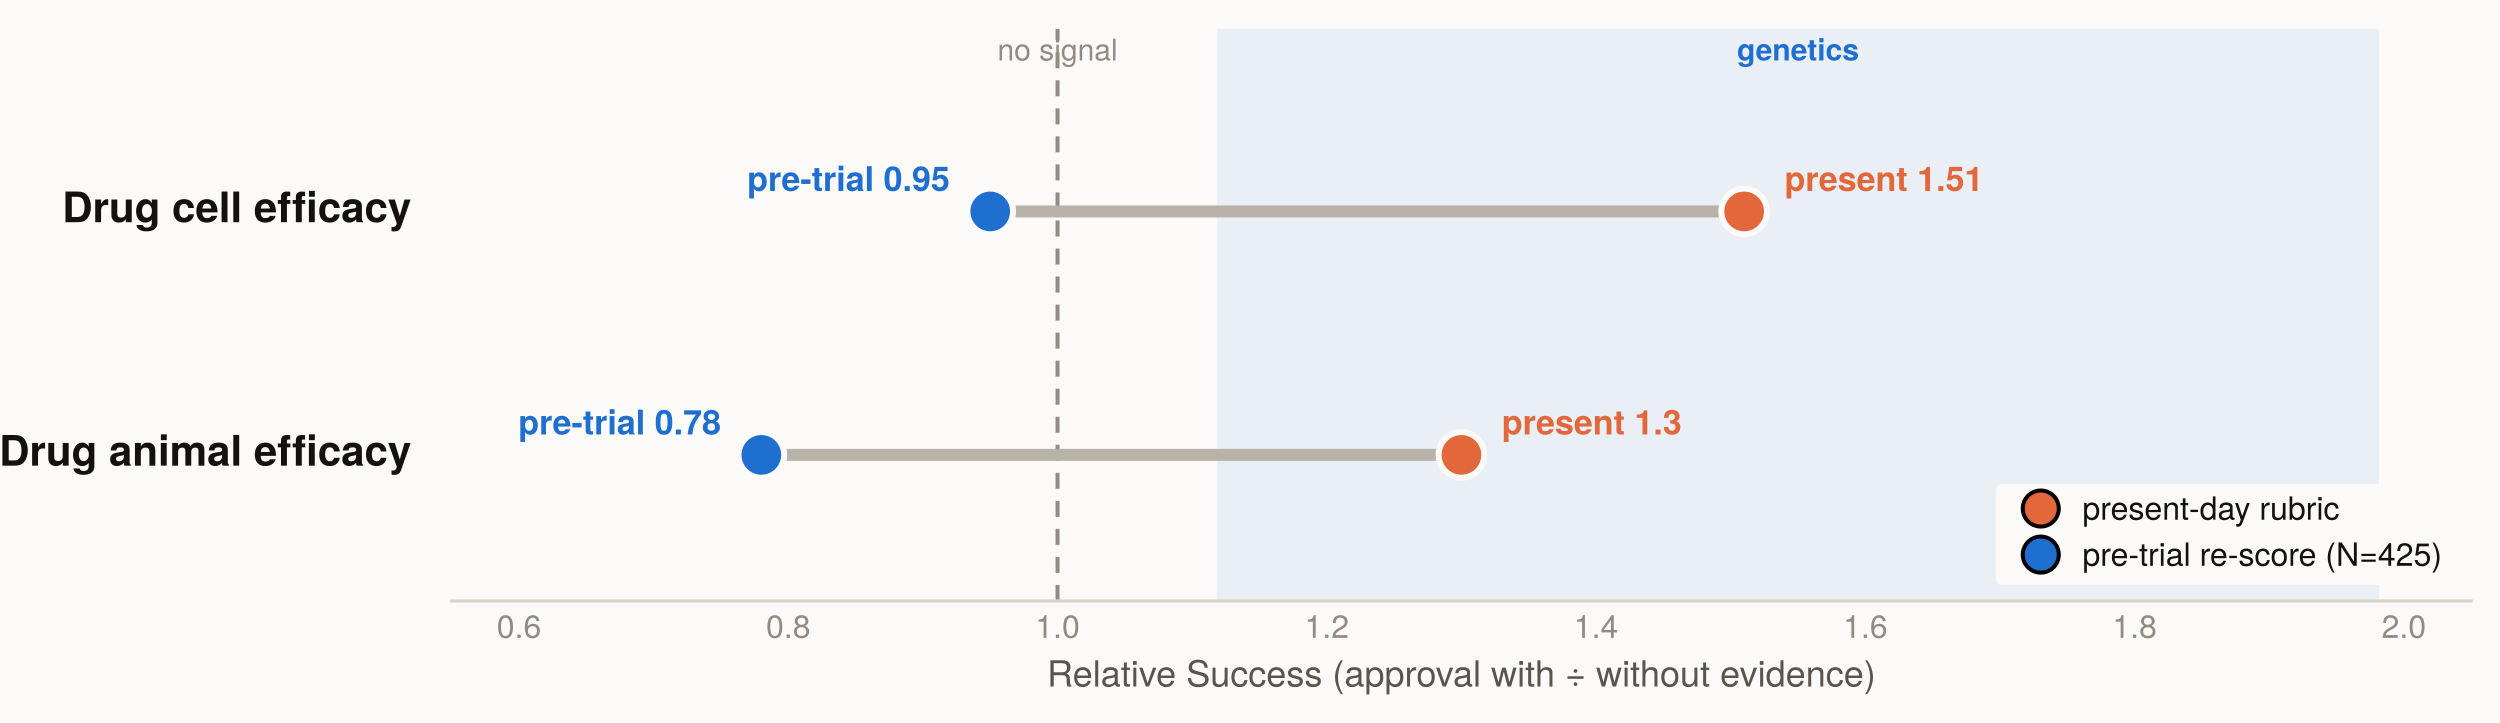
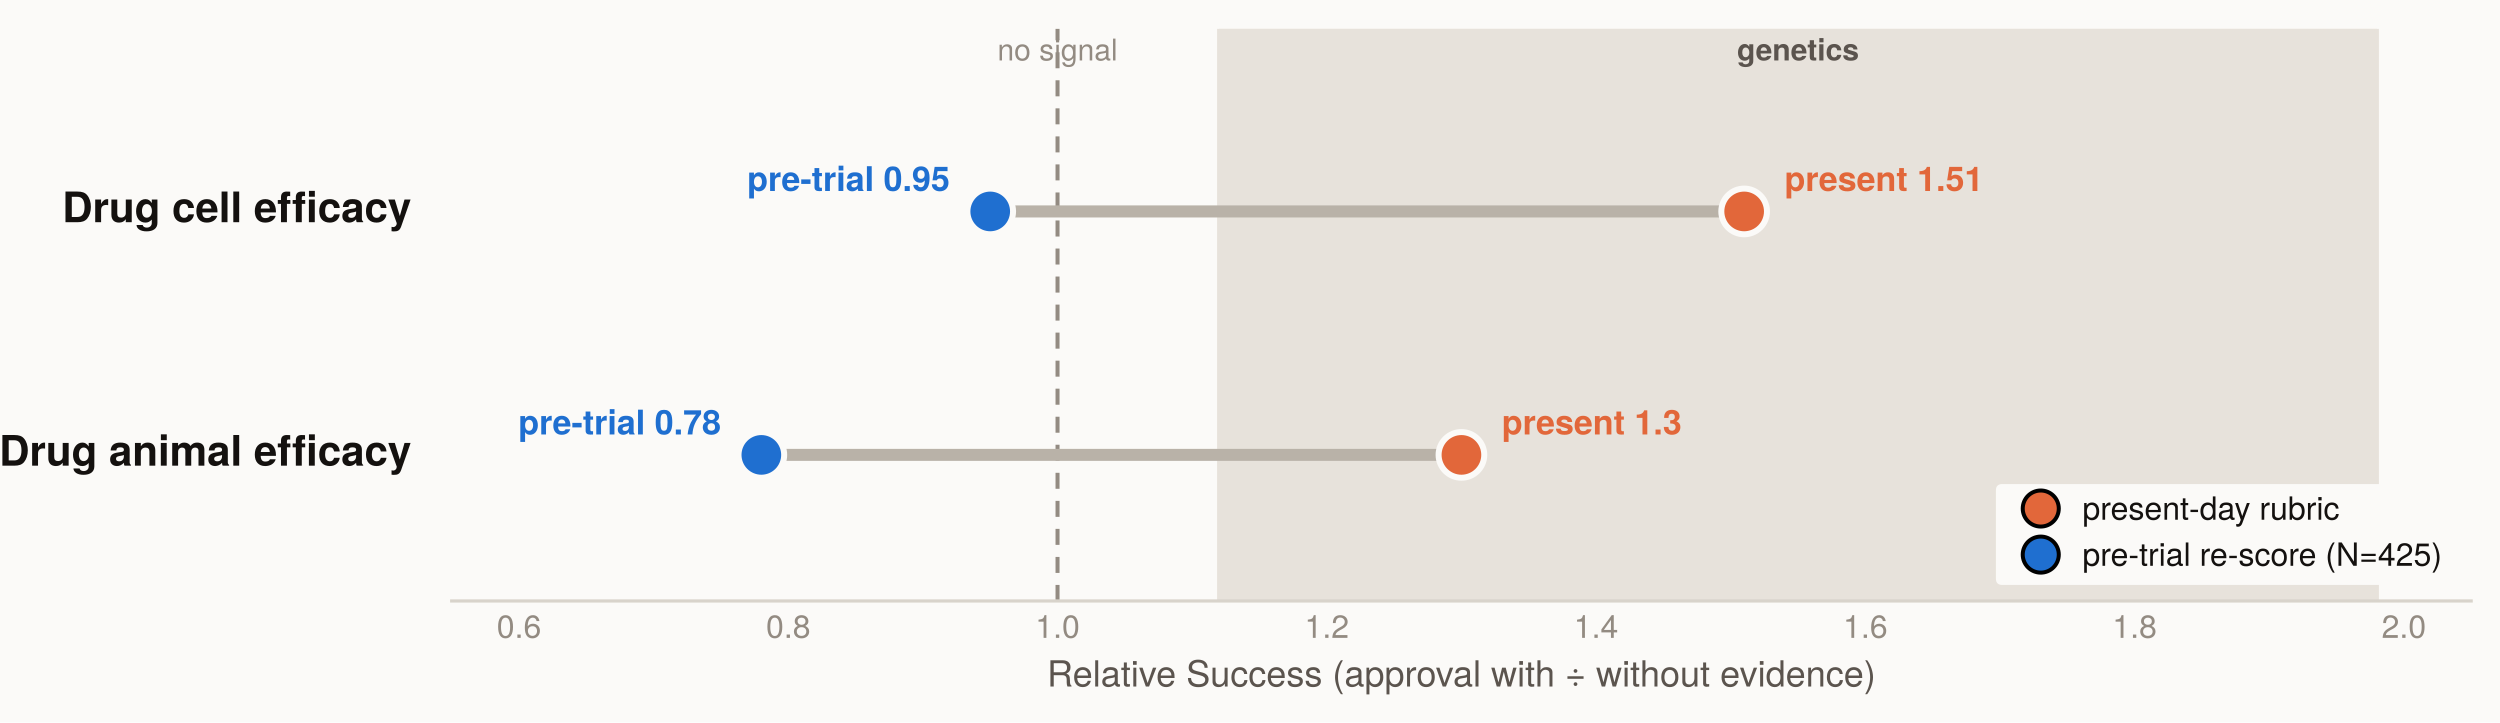
<svg xmlns="http://www.w3.org/2000/svg" xmlns:xlink="http://www.w3.org/1999/xlink" width="624.193pt" height="180.388pt" viewBox="0 0 624.193 180.388" version="1.1">
  <defs>
    <style type="text/css">*{stroke-linejoin: round; stroke-linecap: butt}</style>
  </defs>
  <g id="figure_1">
    <g id="patch_1">
      <path d="M 0 180.388  L 624.193 180.388  L 624.193 0  L 0 0  z " style="fill: #fbfaf8" />
    </g>
    <g id="axes_1">
      <g id="patch_2">
        <path d="M 112.777 150.048  L 616.993 150.048  L 616.993 7.2  L 112.777 7.2  z " style="fill: #fbfaf8" />
      </g>
      <g id="patch_3">
-         <path d="M 304.379 150.048  L 593.463 150.048  L 593.463 7.2  L 304.379 7.2  z " clip-path="url(#pd43092fb7e)" style="fill: #1f6fd0; opacity: 0.08; stroke: #1f6fd0; stroke-linejoin: miter" />
+         <path d="M 304.379 150.048  L 593.463 150.048  L 593.463 7.2  L 304.379 7.2  z " clip-path="url(#p7476b38c62)" style="fill: #e7e2db; stroke: #e7e2db; stroke-linejoin: miter" />
      </g>
      <g id="line2d_1">
-         <path d="M 264.042 150.048  L 264.042 7.2  " clip-path="url(#pd43092fb7e)" style="fill: none; stroke-dasharray: 4,3; stroke-dashoffset: 0; stroke: #938b82" />
+         <path d="M 264.042 150.048  L 264.042 7.2  " clip-path="url(#p7476b38c62)" style="fill: none; stroke-dasharray: 4,3; stroke-dashoffset: 0; stroke: #938b82" />
      </g>
      <g id="matplotlib.axis_1">
        <g id="xtick_1">
          <g id="line2d_2" />
          <g id="text_1">
            <text style="font-size: 8px; font-family: 'Helvetica Neue'; text-anchor: middle; fill: #938b82" x="129.584" y="159.261" transform="rotate(-0 129.5841 159.2605)">0.6</text>
          </g>
        </g>
        <g id="xtick_2">
          <g id="line2d_3" />
          <g id="text_2">
            <text style="font-size: 8px; font-family: 'Helvetica Neue'; text-anchor: middle; fill: #938b82" x="196.813" y="159.261" transform="rotate(-0 196.8129 159.2605)">0.8</text>
          </g>
        </g>
        <g id="xtick_3">
          <g id="line2d_4" />
          <g id="text_3">
            <text style="font-size: 8px; font-family: 'Helvetica Neue'; text-anchor: middle; fill: #938b82" x="264.042" y="159.261" transform="rotate(-0 264.0417 159.2605)">1.0</text>
          </g>
        </g>
        <g id="xtick_4">
          <g id="line2d_5" />
          <g id="text_4">
            <text style="font-size: 8px; font-family: 'Helvetica Neue'; text-anchor: middle; fill: #938b82" x="331.27" y="159.261" transform="rotate(-0 331.2705 159.2605)">1.2</text>
          </g>
        </g>
        <g id="xtick_5">
          <g id="line2d_6" />
          <g id="text_5">
            <text style="font-size: 8px; font-family: 'Helvetica Neue'; text-anchor: middle; fill: #938b82" x="398.499" y="159.261" transform="rotate(-0 398.4993 159.2605)">1.4</text>
          </g>
        </g>
        <g id="xtick_6">
          <g id="line2d_7" />
          <g id="text_6">
            <text style="font-size: 8px; font-family: 'Helvetica Neue'; text-anchor: middle; fill: #938b82" x="465.728" y="159.261" transform="rotate(-0 465.7281 159.2605)">1.6</text>
          </g>
        </g>
        <g id="xtick_7">
          <g id="line2d_8" />
          <g id="text_7">
            <text style="font-size: 8px; font-family: 'Helvetica Neue'; text-anchor: middle; fill: #938b82" x="532.957" y="159.261" transform="rotate(-0 532.9569 159.2605)">1.8</text>
          </g>
        </g>
        <g id="xtick_8">
          <g id="line2d_9" />
          <g id="text_8">
            <text style="font-size: 8px; font-family: 'Helvetica Neue'; text-anchor: middle; fill: #938b82" x="600.186" y="159.261" transform="rotate(-0 600.1857 159.2605)">2.0</text>
          </g>
        </g>
        <g id="text_9">
          <text style="font-size: 9px; font-family: 'Helvetica Neue'; text-anchor: middle; fill: #5b544e" x="364.885" y="171.415" transform="rotate(-0 364.8849 171.4152)">Relative Success (approval with ÷ without evidence)</text>
        </g>
      </g>
      <g id="matplotlib.axis_2" />
      <g id="line2d_10">
-         <path d="M 247.234 52.79  L 435.475 52.79  " clip-path="url(#pd43092fb7e)" style="fill: none; stroke: #b9b2a8; stroke-width: 3; stroke-linecap: round" />
+         <path d="M 247.234 52.79  L 435.475 52.79  " clip-path="url(#p7476b38c62)" style="fill: none; stroke: #b9b2a8; stroke-width: 3; stroke-linecap: round" />
      </g>
      <g id="line2d_11">
-         <path d="M 190.09 113.576  L 364.885 113.576  " clip-path="url(#pd43092fb7e)" style="fill: none; stroke: #b9b2a8; stroke-width: 3; stroke-linecap: round" />
+         <path d="M 190.09 113.576  L 364.885 113.576  " clip-path="url(#p7476b38c62)" style="fill: none; stroke: #b9b2a8; stroke-width: 3; stroke-linecap: round" />
      </g>
      <g id="patch_4">
        <path d="M 112.777 150.048  L 616.993 150.048  " style="fill: none; stroke: #d8d3cb; stroke-width: 0.8; stroke-linejoin: miter; stroke-linecap: square" />
      </g>
      <g id="PathCollection_1">
        <defs>
-           <path id="m62cc82b99b" d="M 0 5.701  C 1.512 5.701 2.962 5.1 4.031 4.031  C 5.1 2.962 5.701 1.512 5.701 0  C 5.701 -1.512 5.1 -2.962 4.031 -4.031  C 2.962 -5.1 1.512 -5.701 0 -5.701  C -1.512 -5.701 -2.962 -5.1 -4.031 -4.031  C -5.1 -2.962 -5.701 -1.512 -5.701 0  C -5.701 1.512 -5.1 2.962 -4.031 4.031  C -2.962 5.1 -1.512 5.701 0 5.701  z " style="stroke: #fbfaf8; stroke-width: 1.5" />
+           <path id="mef0484db6e" d="M 0 5.701  C 1.512 5.701 2.962 5.1 4.031 4.031  C 5.1 2.962 5.701 1.512 5.701 0  C 5.701 -1.512 5.1 -2.962 4.031 -4.031  C 2.962 -5.1 1.512 -5.701 0 -5.701  C -1.512 -5.701 -2.962 -5.1 -4.031 -4.031  C -5.1 -2.962 -5.701 -1.512 -5.701 0  C -5.701 1.512 -5.1 2.962 -4.031 4.031  C -2.962 5.1 -1.512 5.701 0 5.701  z " style="stroke: #fbfaf8; stroke-width: 1.5" />
        </defs>
-         <g clip-path="url(#pd43092fb7e)">
-           <use xlink:href="#m62cc82b99b" x="435.475" y="52.79" style="fill: #e2673a; stroke: #fbfaf8; stroke-width: 1.5" />
+         <g clip-path="url(#p7476b38c62)">
+           <use xlink:href="#mef0484db6e" x="435.475" y="52.79" style="fill: #e2673a; stroke: #fbfaf8; stroke-width: 1.5" />
        </g>
      </g>
      <g id="PathCollection_2">
        <defs>
-           <path id="m5b9c86ffb3" d="M 0 5.701  C 1.512 5.701 2.962 5.1 4.031 4.031  C 5.1 2.962 5.701 1.512 5.701 0  C 5.701 -1.512 5.1 -2.962 4.031 -4.031  C 2.962 -5.1 1.512 -5.701 0 -5.701  C -1.512 -5.701 -2.962 -5.1 -4.031 -4.031  C -5.1 -2.962 -5.701 -1.512 -5.701 0  C -5.701 1.512 -5.1 2.962 -4.031 4.031  C -2.962 5.1 -1.512 5.701 0 5.701  z " style="stroke: #fbfaf8; stroke-width: 1.5" />
+           <path id="m332244d88f" d="M 0 5.701  C 1.512 5.701 2.962 5.1 4.031 4.031  C 5.1 2.962 5.701 1.512 5.701 0  C 5.701 -1.512 5.1 -2.962 4.031 -4.031  C 2.962 -5.1 1.512 -5.701 0 -5.701  C -1.512 -5.701 -2.962 -5.1 -4.031 -4.031  C -5.1 -2.962 -5.701 -1.512 -5.701 0  C -5.701 1.512 -5.1 2.962 -4.031 4.031  C -2.962 5.1 -1.512 5.701 0 5.701  z " style="stroke: #fbfaf8; stroke-width: 1.5" />
        </defs>
-         <g clip-path="url(#pd43092fb7e)">
-           <use xlink:href="#m5b9c86ffb3" x="247.234" y="52.79" style="fill: #1f6fd0; stroke: #fbfaf8; stroke-width: 1.5" />
+         <g clip-path="url(#p7476b38c62)">
+           <use xlink:href="#m332244d88f" x="247.234" y="52.79" style="fill: #1f6fd0; stroke: #fbfaf8; stroke-width: 1.5" />
        </g>
      </g>
      <g id="text_10">
        <text style="font-weight: 700; font-size: 8.5px; font-family: 'Helvetica Neue'; text-anchor: start; fill: #e2673a" x="445.559" y="47.693" transform="rotate(-0 445.5595 47.6928)">present 1.51</text>
      </g>
      <g id="text_11">
        <text style="font-weight: 700; font-size: 8.5px; font-family: 'Helvetica Neue'; text-anchor: end; fill: #1f6fd0" x="237.15" y="47.693" transform="rotate(-0 237.1502 47.6928)">pre-trial 0.95</text>
      </g>
      <g id="text_12">
        <text style="font-weight: 700; font-size: 10.5px; font-family: 'Helvetica Neue'; text-anchor: end; fill: #14110f" x="102.693" y="55.483" transform="rotate(-0 102.6926 55.48287)">Drug cell efficacy</text>
      </g>
      <g id="PathCollection_3">
-         <g clip-path="url(#pd43092fb7e)">
-           <use xlink:href="#m62cc82b99b" x="364.885" y="113.576" style="fill: #e2673a; stroke: #fbfaf8; stroke-width: 1.5" />
+         <g clip-path="url(#p7476b38c62)">
+           <use xlink:href="#mef0484db6e" x="364.885" y="113.576" style="fill: #e2673a; stroke: #fbfaf8; stroke-width: 1.5" />
        </g>
      </g>
      <g id="PathCollection_4">
-         <g clip-path="url(#pd43092fb7e)">
-           <use xlink:href="#m5b9c86ffb3" x="190.09" y="113.576" style="fill: #1f6fd0; stroke: #fbfaf8; stroke-width: 1.5" />
+         <g clip-path="url(#p7476b38c62)">
+           <use xlink:href="#m332244d88f" x="190.09" y="113.576" style="fill: #1f6fd0; stroke: #fbfaf8; stroke-width: 1.5" />
        </g>
      </g>
      <g id="text_13">
        <text style="font-weight: 700; font-size: 8.5px; font-family: 'Helvetica Neue'; text-anchor: start; fill: #e2673a" x="374.969" y="108.479" transform="rotate(-0 374.9692 108.4792)">present 1.3</text>
      </g>
      <g id="text_14">
        <text style="font-weight: 700; font-size: 8.5px; font-family: 'Helvetica Neue'; text-anchor: end; fill: #1f6fd0" x="180.006" y="108.479" transform="rotate(-0 180.0057 108.4792)">pre-trial 0.78</text>
      </g>
      <g id="text_15">
        <text style="font-weight: 700; font-size: 10.5px; font-family: 'Helvetica Neue'; text-anchor: end; fill: #14110f" x="102.693" y="116.269" transform="rotate(-0 102.6926 116.2693)">Drug animal efficacy</text>
      </g>
      <g id="text_16">
        <text style="font-size: 7.5px; font-family: 'Helvetica Neue'; text-anchor: middle; fill: #938b82" x="264.042" y="15.102" transform="rotate(-0 264.0417 15.10223)">no signal</text>
      </g>
      <g id="text_17">
-         <text style="font-weight: 700; font-size: 7.5px; font-family: 'Helvetica Neue'; text-anchor: middle; fill: #1f6fd0" x="448.921" y="15.102" transform="rotate(-0 448.9209 15.10223)">genetics</text>
+         <text style="font-weight: 700; font-size: 7.5px; font-family: 'Helvetica Neue'; text-anchor: middle; fill: #5b544e" x="448.921" y="15.102" transform="rotate(-0 448.9209 15.10223)">genetics</text>
      </g>
      <g id="legend_1">
        <g id="patch_5">
          <path d="M 499.932 146.048  L 611.393 146.048  Q 612.993 146.048 612.993 144.448  L 612.993 122.456  Q 612.993 120.856 611.393 120.856  L 499.932 120.856  Q 498.332 120.856 498.332 122.456  L 498.332 144.448  Q 498.332 146.048 499.932 146.048  z " style="fill: #fbfaf8" />
        </g>
        <g id="line2d_12">
          <path d="M 501.532 126.968  L 509.532 126.968  L 517.532 126.968  " style="fill: none; stroke: #000000; stroke-opacity: 0; stroke-width: 1.5; stroke-linecap: square" />
          <defs>
-             <path id="m463a6b98e3" d="M 0 4.5  C 1.193 4.5 2.338 4.026 3.182 3.182  C 4.026 2.338 4.5 1.193 4.5 0  C 4.5 -1.193 4.026 -2.338 3.182 -3.182  C 2.338 -4.026 1.193 -4.5 0 -4.5  C -1.193 -4.5 -2.338 -4.026 -3.182 -3.182  C -4.026 -2.338 -4.5 -1.193 -4.5 0  C -4.5 1.193 -4.026 2.338 -3.182 3.182  C -2.338 4.026 -1.193 4.5 0 4.5  z " style="stroke: #000000" />
+             <path id="mf5e39e7809" d="M 0 4.5  C 1.193 4.5 2.338 4.026 3.182 3.182  C 4.026 2.338 4.5 1.193 4.5 0  C 4.5 -1.193 4.026 -2.338 3.182 -3.182  C 2.338 -4.026 1.193 -4.5 0 -4.5  C -1.193 -4.5 -2.338 -4.026 -3.182 -3.182  C -4.026 -2.338 -4.5 -1.193 -4.5 0  C -4.5 1.193 -4.026 2.338 -3.182 3.182  C -2.338 4.026 -1.193 4.5 0 4.5  z " style="stroke: #000000" />
          </defs>
          <g>
-             <use xlink:href="#m463a6b98e3" x="509.532" y="126.968" style="fill: #e2673a; stroke: #000000" />
+             <use xlink:href="#mf5e39e7809" x="509.532" y="126.968" style="fill: #e2673a; stroke: #000000" />
          </g>
        </g>
        <g id="text_18">
          <text style="font-size: 8px; font-family: 'Helvetica Neue'; text-anchor: start; fill: #14110f" x="519.932" y="129.768" transform="rotate(-0 519.9316 129.768)">present-day rubric</text>
        </g>
        <g id="line2d_13">
          <path d="M 501.532 138.472  L 509.532 138.472  L 517.532 138.472  " style="fill: none; stroke: #000000; stroke-opacity: 0; stroke-width: 1.5; stroke-linecap: square" />
          <defs>
-             <path id="mbd63936185" d="M 0 4.5  C 1.193 4.5 2.338 4.026 3.182 3.182  C 4.026 2.338 4.5 1.193 4.5 0  C 4.5 -1.193 4.026 -2.338 3.182 -3.182  C 2.338 -4.026 1.193 -4.5 0 -4.5  C -1.193 -4.5 -2.338 -4.026 -3.182 -3.182  C -4.026 -2.338 -4.5 -1.193 -4.5 0  C -4.5 1.193 -4.026 2.338 -3.182 3.182  C -2.338 4.026 -1.193 4.5 0 4.5  z " style="stroke: #000000" />
+             <path id="me658813848" d="M 0 4.5  C 1.193 4.5 2.338 4.026 3.182 3.182  C 4.026 2.338 4.5 1.193 4.5 0  C 4.5 -1.193 4.026 -2.338 3.182 -3.182  C 2.338 -4.026 1.193 -4.5 0 -4.5  C -1.193 -4.5 -2.338 -4.026 -3.182 -3.182  C -4.026 -2.338 -4.5 -1.193 -4.5 0  C -4.5 1.193 -4.026 2.338 -3.182 3.182  C -2.338 4.026 -1.193 4.5 0 4.5  z " style="stroke: #000000" />
          </defs>
          <g>
-             <use xlink:href="#mbd63936185" x="509.532" y="138.472" style="fill: #1f6fd0; stroke: #000000" />
+             <use xlink:href="#me658813848" x="509.532" y="138.472" style="fill: #1f6fd0; stroke: #000000" />
          </g>
        </g>
        <g id="text_19">
          <text style="font-size: 8px; font-family: 'Helvetica Neue'; text-anchor: start; fill: #14110f" x="519.932" y="141.272" transform="rotate(-0 519.9316 141.2717)">pre-trial re-score (N=425)</text>
        </g>
      </g>
    </g>
  </g>
  <defs>
-     <clipPath id="pd43092fb7e">
+     <clipPath id="p7476b38c62">
      <rect x="112.777" y="7.2" width="504.216" height="142.848" />
    </clipPath>
  </defs>
</svg>
